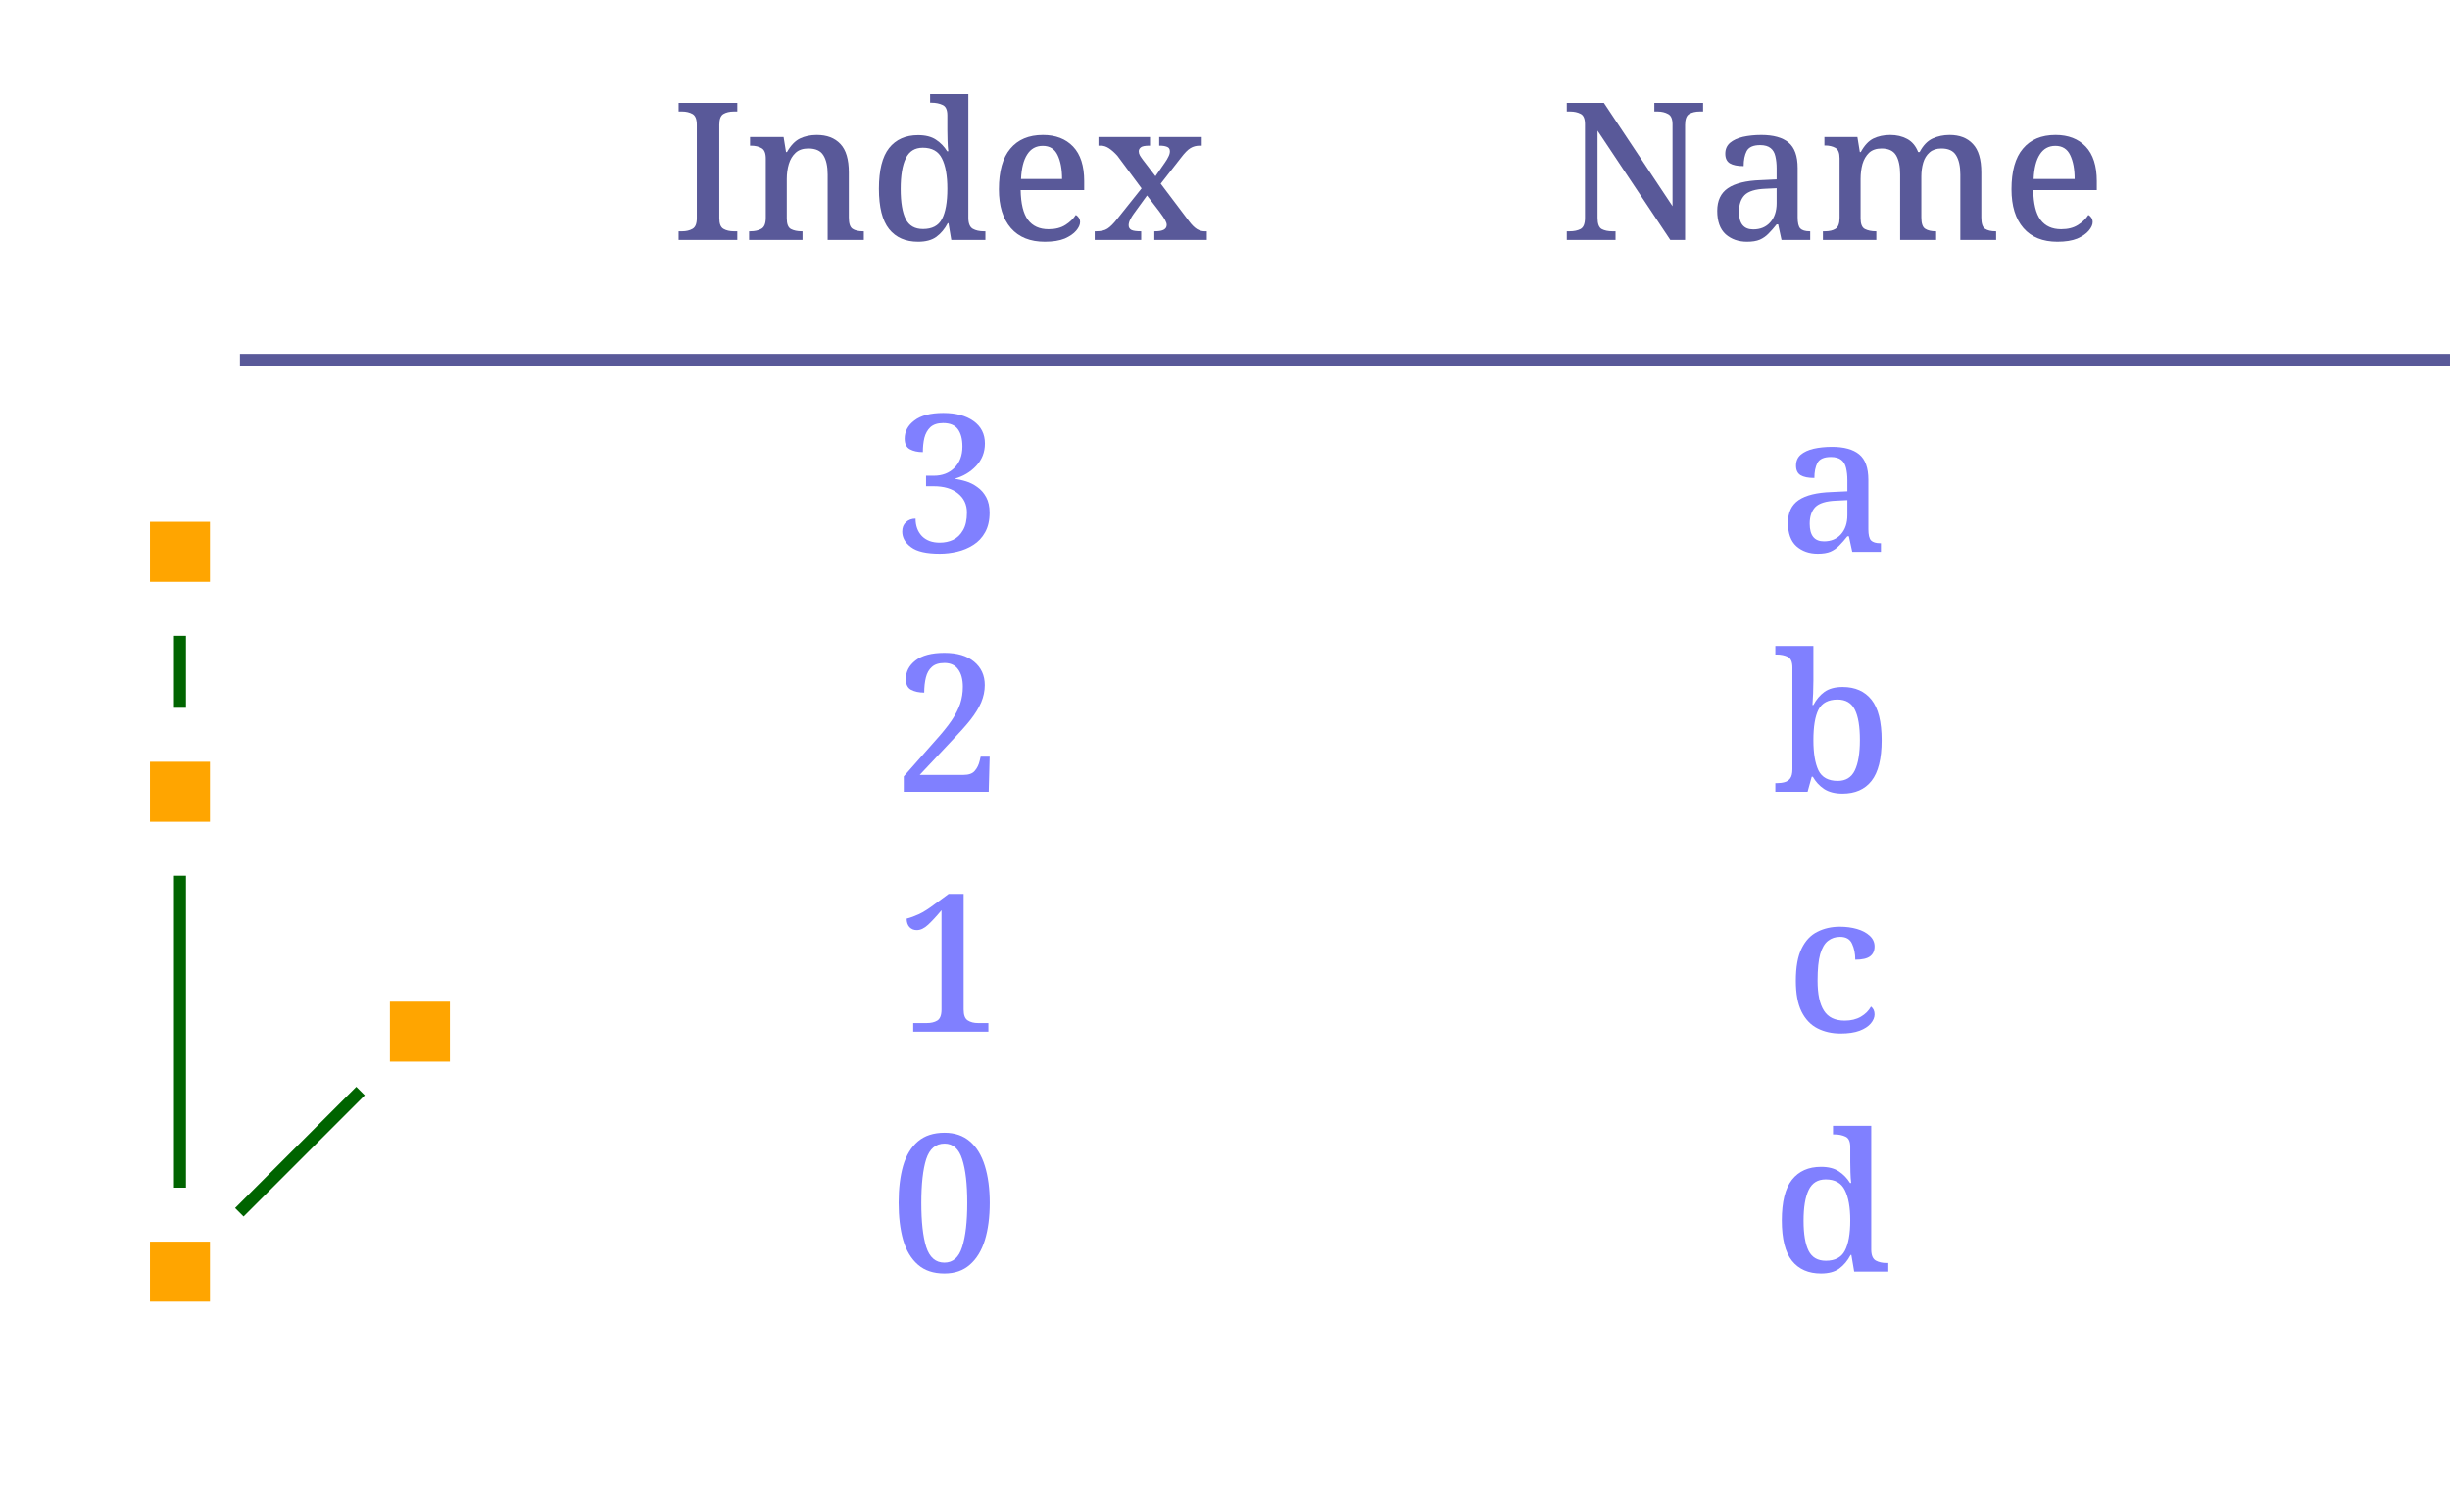
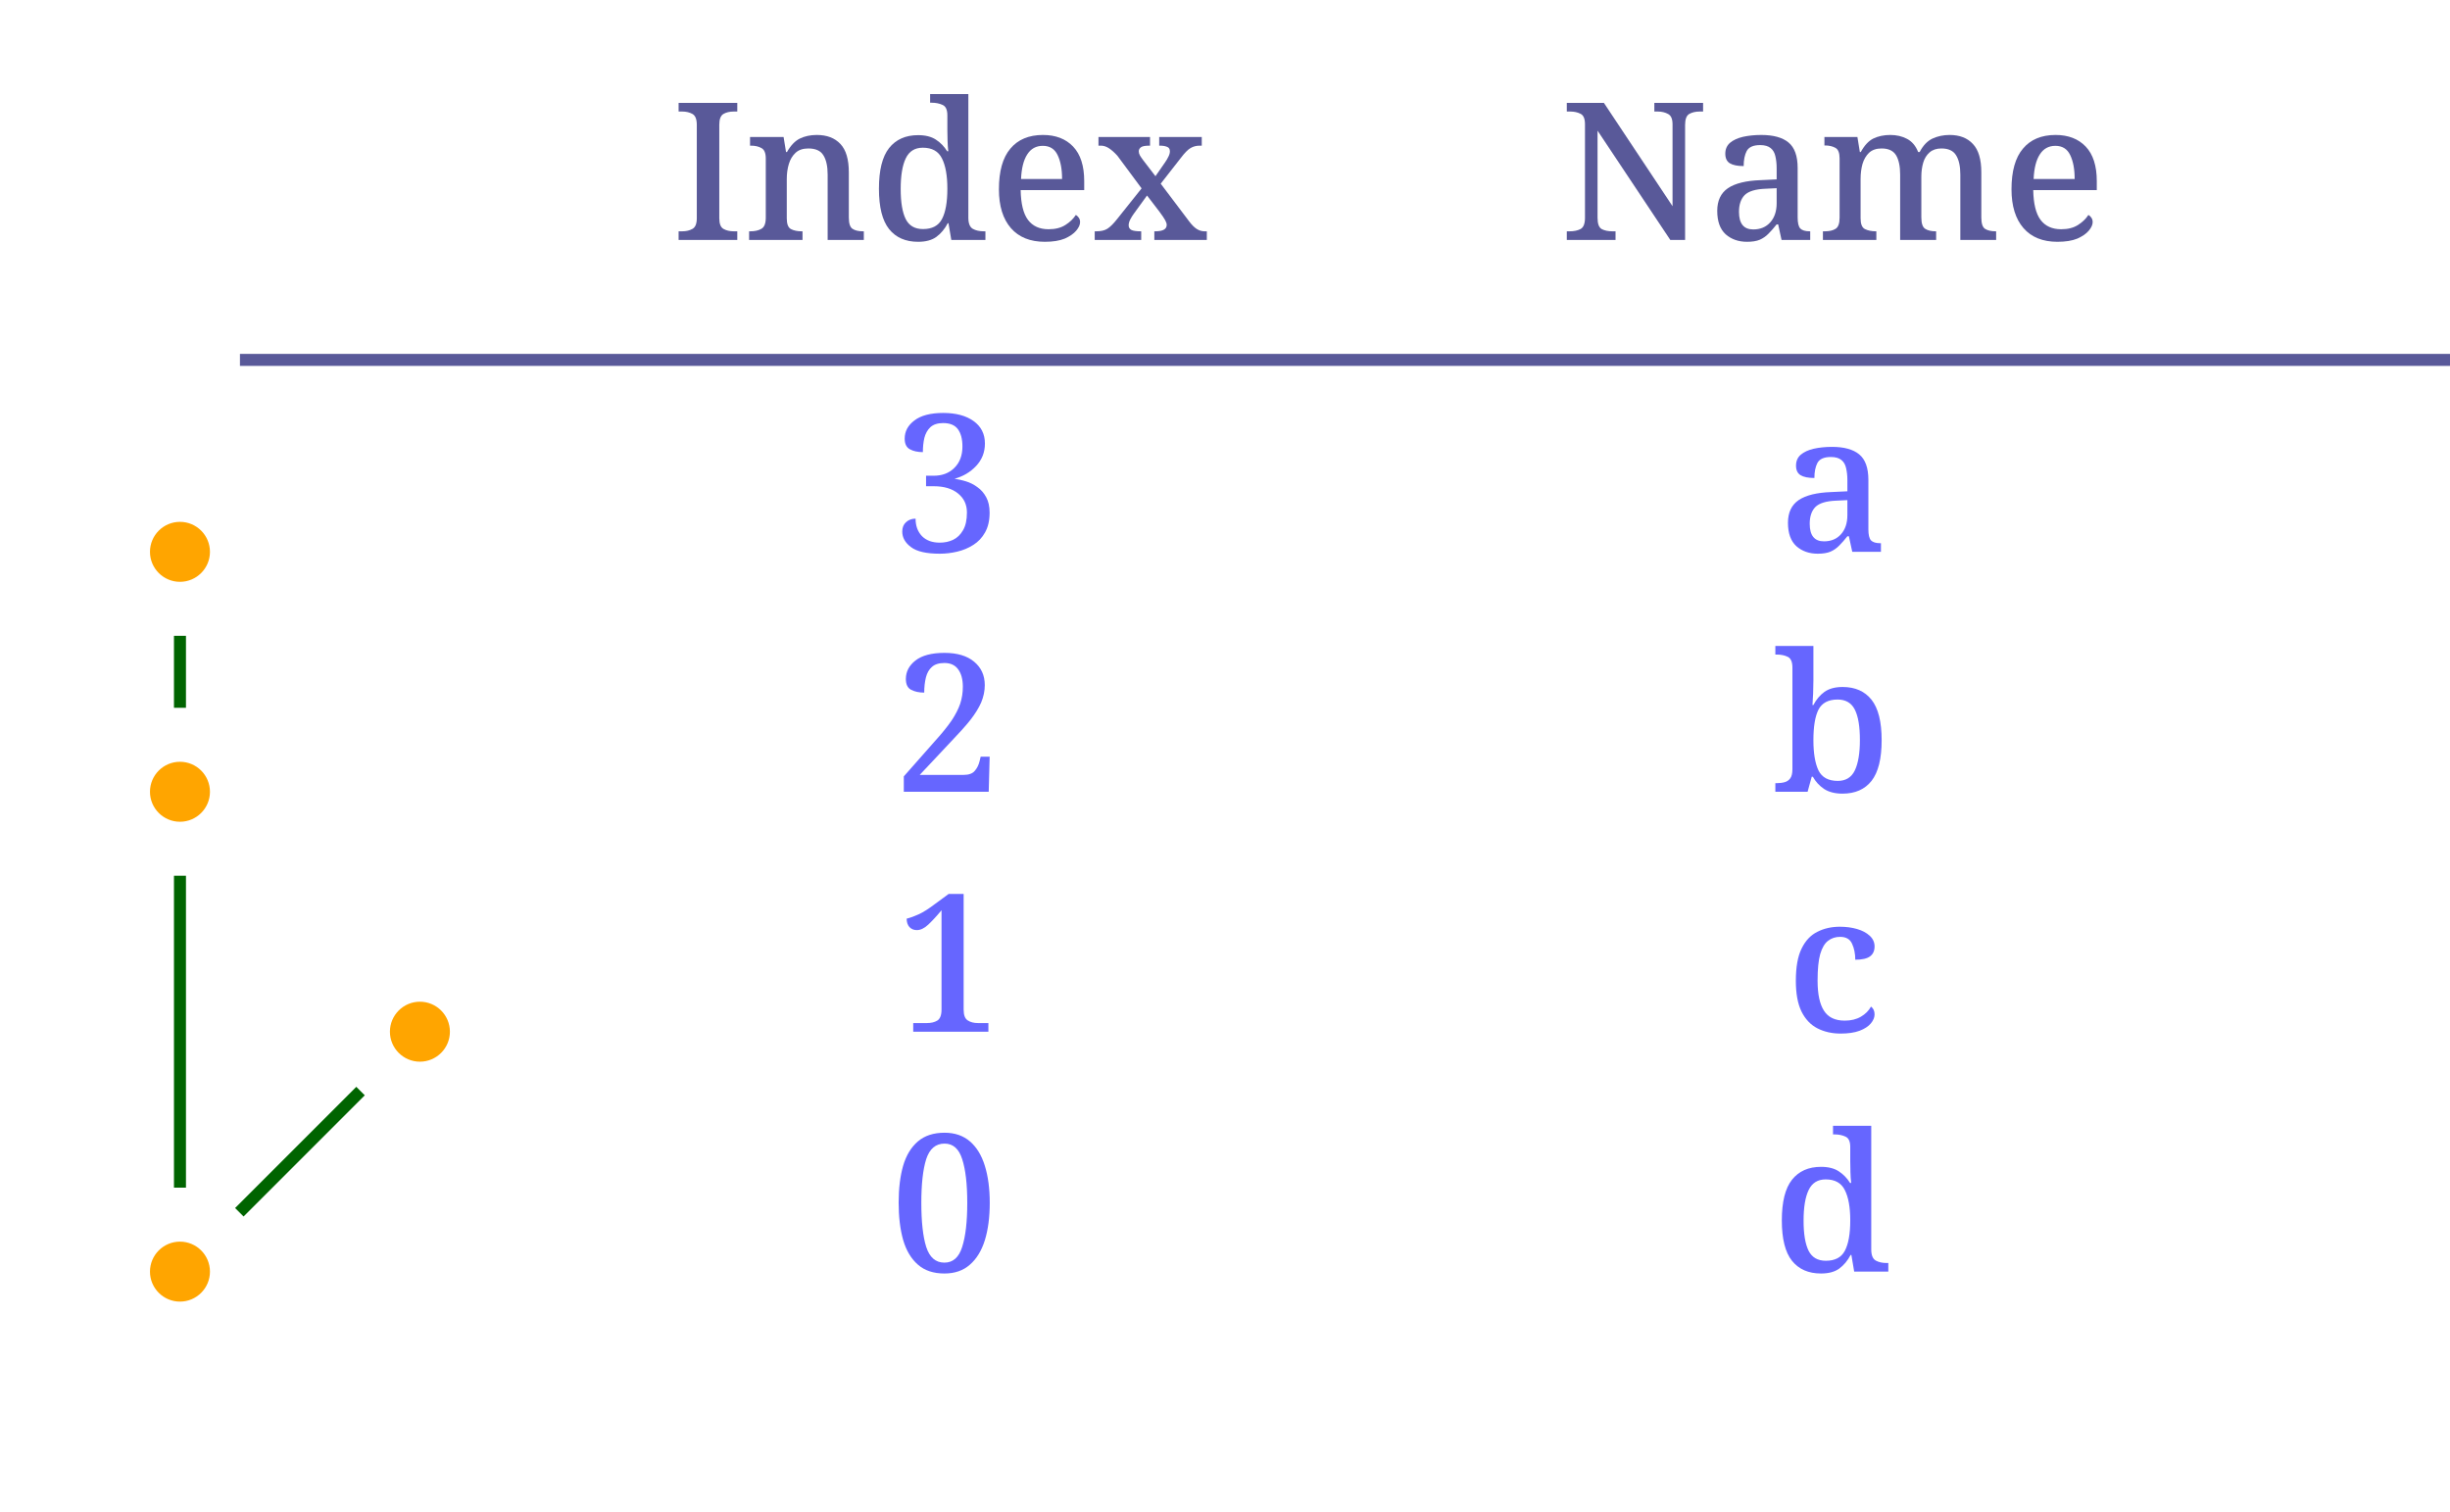
<svg xmlns="http://www.w3.org/2000/svg" xmlns:xlink="http://www.w3.org/1999/xlink" width="204.208" height="126" viewBox="0 0 204.208 126">
  <defs>
    <g>
      <g id="glyph-0-0">
        <path d="M 0.562 0 L 0.562 -0.719 L 0.875 -0.719 C 1.195 -0.719 1.477 -0.785 1.719 -0.922 C 1.957 -1.055 2.078 -1.352 2.078 -1.812 L 2.078 -9.594 C 2.078 -10.062 1.957 -10.363 1.719 -10.5 C 1.477 -10.633 1.195 -10.703 0.875 -10.703 L 0.562 -10.703 L 0.562 -11.422 L 5.453 -11.422 L 5.453 -10.703 L 5.156 -10.703 C 4.812 -10.703 4.523 -10.633 4.297 -10.5 C 4.066 -10.363 3.953 -10.062 3.953 -9.594 L 3.953 -1.812 C 3.953 -1.352 4.066 -1.055 4.297 -0.922 C 4.535 -0.785 4.82 -0.719 5.156 -0.719 L 5.453 -0.719 L 5.453 0 Z M 0.562 0 " />
      </g>
      <g id="glyph-0-1">
        <path d="M 0.422 0 L 0.422 -0.719 L 0.531 -0.719 C 0.895 -0.719 1.195 -0.785 1.438 -0.922 C 1.688 -1.055 1.812 -1.367 1.812 -1.859 L 1.812 -6.781 C 1.812 -7.238 1.691 -7.531 1.453 -7.656 C 1.223 -7.789 0.93 -7.859 0.578 -7.859 L 0.5 -7.859 L 0.5 -8.578 L 3.297 -8.578 L 3.5 -7.328 L 3.578 -7.328 C 3.891 -7.879 4.25 -8.254 4.656 -8.453 C 5.062 -8.648 5.531 -8.75 6.062 -8.75 C 6.906 -8.75 7.562 -8.5 8.031 -8 C 8.5 -7.508 8.734 -6.719 8.734 -5.625 L 8.734 -1.875 C 8.734 -1.375 8.836 -1.055 9.047 -0.922 C 9.254 -0.785 9.539 -0.719 9.906 -0.719 L 9.984 -0.719 L 9.984 0 L 6.969 0 L 6.969 -5.453 C 6.969 -6.148 6.848 -6.688 6.609 -7.062 C 6.379 -7.438 5.961 -7.625 5.359 -7.625 C 4.91 -7.625 4.555 -7.504 4.297 -7.266 C 4.035 -7.023 3.848 -6.711 3.734 -6.328 C 3.617 -5.941 3.562 -5.523 3.562 -5.078 L 3.562 -1.797 C 3.562 -1.328 3.676 -1.031 3.906 -0.906 C 4.145 -0.781 4.441 -0.719 4.797 -0.719 L 4.875 -0.719 L 4.875 0 Z M 0.422 0 " />
      </g>
      <g id="glyph-0-2">
        <path d="M 4.094 0.156 C 3.051 0.156 2.242 -0.195 1.672 -0.906 C 1.109 -1.613 0.828 -2.734 0.828 -4.266 C 0.828 -5.816 1.109 -6.945 1.672 -7.656 C 2.242 -8.375 3.051 -8.734 4.094 -8.734 C 4.707 -8.734 5.203 -8.609 5.578 -8.359 C 5.961 -8.109 6.273 -7.785 6.516 -7.391 L 6.609 -7.391 C 6.578 -7.648 6.555 -7.941 6.547 -8.266 C 6.535 -8.598 6.531 -8.895 6.531 -9.156 L 6.531 -10.391 C 6.531 -10.848 6.398 -11.133 6.141 -11.25 C 5.879 -11.375 5.57 -11.438 5.219 -11.438 L 5.094 -11.438 L 5.094 -12.156 L 8.281 -12.156 L 8.281 -1.844 C 8.281 -1.375 8.406 -1.066 8.656 -0.922 C 8.906 -0.785 9.207 -0.719 9.562 -0.719 L 9.703 -0.719 L 9.703 0 L 6.859 0 L 6.625 -1.391 L 6.562 -1.391 C 6.312 -0.91 5.992 -0.531 5.609 -0.25 C 5.234 0.02 4.727 0.156 4.094 0.156 Z M 4.5 -0.906 C 5.258 -0.906 5.785 -1.18 6.078 -1.734 C 6.379 -2.297 6.531 -3.141 6.531 -4.266 C 6.531 -5.367 6.379 -6.211 6.078 -6.797 C 5.785 -7.391 5.254 -7.688 4.484 -7.688 C 3.816 -7.688 3.344 -7.391 3.062 -6.797 C 2.781 -6.211 2.641 -5.363 2.641 -4.25 C 2.641 -3.133 2.781 -2.297 3.062 -1.734 C 3.344 -1.18 3.82 -0.906 4.5 -0.906 Z M 4.5 -0.906 " />
      </g>
      <g id="glyph-0-3">
        <path d="M 4.672 0.156 C 3.453 0.156 2.508 -0.223 1.844 -0.984 C 1.176 -1.754 0.844 -2.832 0.844 -4.219 C 0.844 -5.727 1.16 -6.859 1.797 -7.609 C 2.43 -8.367 3.336 -8.75 4.516 -8.75 C 5.578 -8.75 6.414 -8.426 7.031 -7.781 C 7.645 -7.133 7.953 -6.176 7.953 -4.906 L 7.953 -4.156 L 2.656 -4.156 C 2.676 -3.02 2.879 -2.191 3.266 -1.672 C 3.66 -1.148 4.234 -0.891 4.984 -0.891 C 5.547 -0.891 6.016 -1.008 6.391 -1.25 C 6.766 -1.488 7.051 -1.766 7.25 -2.078 C 7.332 -2.047 7.41 -1.977 7.484 -1.875 C 7.566 -1.77 7.609 -1.641 7.609 -1.484 C 7.609 -1.266 7.5 -1.023 7.281 -0.766 C 7.07 -0.516 6.754 -0.297 6.328 -0.109 C 5.898 0.066 5.348 0.156 4.672 0.156 Z M 6.109 -5.078 C 6.109 -5.898 5.984 -6.566 5.734 -7.078 C 5.492 -7.586 5.082 -7.844 4.5 -7.844 C 3.938 -7.844 3.504 -7.602 3.203 -7.125 C 2.898 -6.656 2.727 -5.973 2.688 -5.078 Z M 6.109 -5.078 " />
      </g>
      <g id="glyph-0-4">
        <path d="M 0.109 0 L 0.109 -0.719 L 0.25 -0.719 C 0.633 -0.719 0.941 -0.789 1.172 -0.938 C 1.398 -1.082 1.672 -1.352 1.984 -1.75 L 4.016 -4.297 L 2 -7.016 C 1.758 -7.285 1.523 -7.492 1.297 -7.641 C 1.078 -7.785 0.852 -7.859 0.625 -7.859 L 0.422 -7.859 L 0.422 -8.578 L 4.719 -8.578 L 4.719 -7.859 L 4.672 -7.859 C 4.305 -7.859 4.066 -7.812 3.953 -7.719 C 3.836 -7.625 3.781 -7.516 3.781 -7.391 C 3.781 -7.273 3.812 -7.16 3.875 -7.047 C 3.938 -6.941 4.023 -6.812 4.141 -6.656 L 5.172 -5.312 L 5.953 -6.438 C 6.078 -6.613 6.176 -6.781 6.25 -6.938 C 6.332 -7.094 6.375 -7.242 6.375 -7.391 C 6.375 -7.586 6.289 -7.711 6.125 -7.766 C 5.969 -7.828 5.77 -7.859 5.531 -7.859 L 5.484 -7.859 L 5.484 -8.578 L 9.031 -8.578 L 9.031 -7.859 L 8.875 -7.859 C 8.57 -7.859 8.312 -7.789 8.094 -7.656 C 7.875 -7.531 7.602 -7.254 7.281 -6.828 L 5.609 -4.688 L 7.969 -1.562 C 8.195 -1.258 8.414 -1.039 8.625 -0.906 C 8.832 -0.781 9.039 -0.719 9.25 -0.719 L 9.453 -0.719 L 9.453 0 L 5.078 0 L 5.078 -0.719 L 5.156 -0.719 C 5.789 -0.719 6.109 -0.895 6.109 -1.25 C 6.109 -1.363 6.066 -1.492 5.984 -1.641 C 5.91 -1.785 5.75 -2.023 5.5 -2.359 L 4.469 -3.703 L 3.359 -2.172 C 3.266 -2.047 3.172 -1.895 3.078 -1.719 C 2.984 -1.539 2.938 -1.375 2.938 -1.219 C 2.938 -1.039 3.016 -0.91 3.172 -0.828 C 3.328 -0.754 3.582 -0.719 3.938 -0.719 L 3.984 -0.719 L 3.984 0 Z M 0.109 0 " />
      </g>
      <g id="glyph-0-5">
        <path d="M 0.562 0 L 0.562 -0.719 L 0.812 -0.719 C 1.164 -0.719 1.461 -0.781 1.703 -0.906 C 1.953 -1.039 2.078 -1.352 2.078 -1.844 L 2.078 -9.641 C 2.078 -10.109 1.953 -10.398 1.703 -10.516 C 1.461 -10.641 1.176 -10.703 0.844 -10.703 L 0.562 -10.703 L 0.562 -11.422 L 3.656 -11.422 L 9.375 -2.812 L 9.375 -9.641 C 9.375 -10.086 9.25 -10.375 9 -10.5 C 8.758 -10.633 8.473 -10.703 8.141 -10.703 L 7.859 -10.703 L 7.859 -11.422 L 11.922 -11.422 L 11.922 -10.703 L 11.625 -10.703 C 11.289 -10.703 11.004 -10.633 10.766 -10.5 C 10.535 -10.363 10.422 -10.055 10.422 -9.578 L 10.422 0 L 9.188 0 L 3.125 -9.109 L 3.125 -1.844 C 3.125 -1.352 3.238 -1.039 3.469 -0.906 C 3.707 -0.781 4 -0.719 4.344 -0.719 L 4.625 -0.719 L 4.625 0 Z M 0.562 0 " />
      </g>
      <g id="glyph-0-6">
        <path d="M 3.266 0.156 C 2.555 0.156 1.961 -0.051 1.484 -0.469 C 1.016 -0.895 0.781 -1.547 0.781 -2.422 C 0.781 -3.273 1.078 -3.906 1.672 -4.312 C 2.273 -4.719 3.188 -4.941 4.406 -4.984 L 5.734 -5.047 L 5.734 -5.969 C 5.734 -6.352 5.695 -6.691 5.625 -6.984 C 5.562 -7.273 5.43 -7.5 5.234 -7.656 C 5.035 -7.82 4.742 -7.906 4.359 -7.906 C 3.785 -7.906 3.41 -7.738 3.234 -7.406 C 3.066 -7.082 2.984 -6.664 2.984 -6.156 C 2.473 -6.156 2.086 -6.234 1.828 -6.391 C 1.578 -6.547 1.453 -6.812 1.453 -7.188 C 1.453 -7.562 1.582 -7.863 1.844 -8.094 C 2.113 -8.32 2.473 -8.488 2.922 -8.594 C 3.379 -8.695 3.891 -8.75 4.453 -8.75 C 5.461 -8.75 6.219 -8.539 6.719 -8.125 C 7.227 -7.707 7.484 -7 7.484 -6 L 7.484 -1.875 C 7.484 -1.426 7.555 -1.117 7.703 -0.953 C 7.859 -0.797 8.117 -0.719 8.484 -0.719 L 8.531 -0.719 L 8.531 0 L 6.141 0 L 5.859 -1.297 L 5.734 -1.297 C 5.504 -1.004 5.281 -0.75 5.062 -0.531 C 4.852 -0.312 4.609 -0.141 4.328 -0.016 C 4.055 0.098 3.703 0.156 3.266 0.156 Z M 3.781 -0.875 C 4.375 -0.875 4.848 -1.07 5.203 -1.469 C 5.555 -1.863 5.734 -2.395 5.734 -3.062 L 5.734 -4.312 L 4.797 -4.266 C 3.961 -4.234 3.383 -4.055 3.062 -3.734 C 2.75 -3.41 2.594 -2.945 2.594 -2.344 C 2.594 -1.363 2.988 -0.875 3.781 -0.875 Z M 3.781 -0.875 " />
      </g>
      <g id="glyph-0-7">
        <path d="M 0.422 0 L 0.422 -0.719 L 0.594 -0.719 C 0.957 -0.719 1.25 -0.785 1.469 -0.922 C 1.695 -1.055 1.812 -1.367 1.812 -1.859 L 1.812 -6.797 C 1.812 -7.254 1.695 -7.547 1.469 -7.672 C 1.238 -7.805 0.945 -7.875 0.594 -7.875 L 0.547 -7.875 L 0.547 -8.578 L 3.297 -8.578 L 3.5 -7.328 L 3.578 -7.328 C 3.879 -7.879 4.227 -8.254 4.625 -8.453 C 5.031 -8.648 5.5 -8.75 6.031 -8.75 C 6.562 -8.75 7.031 -8.641 7.438 -8.422 C 7.852 -8.203 8.16 -7.836 8.359 -7.328 L 8.484 -7.328 C 8.773 -7.879 9.133 -8.254 9.562 -8.453 C 9.988 -8.648 10.461 -8.75 10.984 -8.75 C 11.816 -8.75 12.461 -8.5 12.922 -8 C 13.391 -7.508 13.625 -6.719 13.625 -5.625 L 13.625 -1.875 C 13.625 -1.375 13.727 -1.055 13.938 -0.922 C 14.156 -0.785 14.445 -0.719 14.812 -0.719 L 14.859 -0.719 L 14.859 0 L 11.875 0 L 11.875 -5.453 C 11.875 -6.148 11.754 -6.688 11.516 -7.062 C 11.285 -7.438 10.879 -7.625 10.297 -7.625 C 9.891 -7.625 9.562 -7.516 9.312 -7.297 C 9.062 -7.078 8.883 -6.789 8.781 -6.438 C 8.676 -6.082 8.625 -5.695 8.625 -5.281 L 8.625 -1.875 C 8.625 -1.375 8.734 -1.055 8.953 -0.922 C 9.172 -0.785 9.457 -0.719 9.812 -0.719 L 9.859 -0.719 L 9.859 0 L 6.859 0 L 6.859 -5.453 C 6.859 -6.148 6.742 -6.688 6.516 -7.062 C 6.285 -7.438 5.883 -7.625 5.312 -7.625 C 4.875 -7.625 4.523 -7.504 4.266 -7.266 C 4.016 -7.023 3.832 -6.711 3.719 -6.328 C 3.613 -5.941 3.562 -5.523 3.562 -5.078 L 3.562 -1.797 C 3.562 -1.328 3.68 -1.031 3.922 -0.906 C 4.172 -0.781 4.473 -0.719 4.828 -0.719 L 4.875 -0.719 L 4.875 0 Z M 0.422 0 " />
      </g>
      <g id="glyph-0-8">
        <path d="M 3.953 0.156 C 2.848 0.156 2.051 -0.023 1.562 -0.391 C 1.07 -0.754 0.828 -1.188 0.828 -1.688 C 0.828 -2.02 0.93 -2.281 1.141 -2.469 C 1.348 -2.664 1.613 -2.766 1.938 -2.766 C 1.938 -2.172 2.113 -1.688 2.469 -1.312 C 2.832 -0.945 3.328 -0.766 3.953 -0.766 C 4.359 -0.766 4.727 -0.844 5.062 -1 C 5.406 -1.164 5.68 -1.43 5.891 -1.797 C 6.109 -2.16 6.219 -2.656 6.219 -3.281 C 6.219 -3.938 5.973 -4.461 5.484 -4.859 C 4.992 -5.266 4.312 -5.469 3.438 -5.469 L 2.812 -5.469 L 2.812 -6.344 L 3.453 -6.344 C 4.16 -6.344 4.734 -6.562 5.172 -7 C 5.617 -7.438 5.844 -8.031 5.844 -8.781 C 5.844 -9.395 5.719 -9.875 5.469 -10.219 C 5.219 -10.562 4.805 -10.734 4.234 -10.734 C 3.773 -10.734 3.422 -10.617 3.172 -10.391 C 2.93 -10.16 2.766 -9.863 2.672 -9.5 C 2.586 -9.133 2.547 -8.738 2.547 -8.312 C 2.117 -8.312 1.758 -8.391 1.469 -8.547 C 1.176 -8.703 1.031 -9 1.031 -9.438 C 1.031 -10.039 1.301 -10.547 1.844 -10.953 C 2.383 -11.367 3.188 -11.578 4.25 -11.578 C 5.301 -11.578 6.141 -11.352 6.766 -10.906 C 7.398 -10.457 7.719 -9.832 7.719 -9.031 C 7.719 -8.301 7.473 -7.676 6.984 -7.156 C 6.504 -6.645 5.906 -6.289 5.188 -6.094 C 5.477 -6.051 5.797 -5.977 6.141 -5.875 C 6.484 -5.77 6.801 -5.609 7.094 -5.391 C 7.395 -5.18 7.641 -4.898 7.828 -4.547 C 8.016 -4.203 8.109 -3.773 8.109 -3.266 C 8.109 -2.617 7.984 -2.07 7.734 -1.625 C 7.492 -1.188 7.164 -0.836 6.75 -0.578 C 6.344 -0.316 5.895 -0.129 5.406 -0.016 C 4.926 0.098 4.441 0.156 3.953 0.156 Z M 3.953 0.156 " />
      </g>
      <g id="glyph-0-9">
        <path d="M 0.891 0 L 0.891 -1.281 L 3.469 -4.203 C 4.07 -4.867 4.539 -5.445 4.875 -5.938 C 5.207 -6.438 5.445 -6.906 5.594 -7.344 C 5.738 -7.789 5.812 -8.258 5.812 -8.75 C 5.812 -9.375 5.68 -9.859 5.422 -10.203 C 5.172 -10.555 4.789 -10.734 4.281 -10.734 C 3.82 -10.734 3.473 -10.625 3.234 -10.406 C 2.992 -10.195 2.828 -9.906 2.734 -9.531 C 2.641 -9.156 2.594 -8.734 2.594 -8.266 C 2.164 -8.266 1.801 -8.344 1.5 -8.5 C 1.207 -8.656 1.062 -8.957 1.062 -9.406 C 1.062 -10.008 1.328 -10.52 1.859 -10.938 C 2.398 -11.363 3.207 -11.578 4.281 -11.578 C 5.344 -11.578 6.164 -11.332 6.75 -10.844 C 7.344 -10.352 7.641 -9.703 7.641 -8.891 C 7.641 -8.398 7.539 -7.922 7.344 -7.453 C 7.145 -6.992 6.844 -6.504 6.438 -5.984 C 6.031 -5.473 5.508 -4.891 4.875 -4.234 L 2.219 -1.406 L 5.875 -1.406 C 6.312 -1.406 6.625 -1.52 6.812 -1.75 C 7.008 -1.977 7.145 -2.258 7.219 -2.594 L 7.297 -2.922 L 8.047 -2.922 L 7.969 0 Z M 0.891 0 " />
      </g>
      <g id="glyph-0-10">
        <path d="M 5.875 0.156 C 5.25 0.156 4.738 0.023 4.344 -0.234 C 3.957 -0.492 3.645 -0.832 3.406 -1.25 L 3.312 -1.25 L 2.969 0 L 0.281 0 L 0.281 -0.719 L 0.406 -0.719 C 0.633 -0.719 0.848 -0.742 1.047 -0.797 C 1.242 -0.848 1.398 -0.953 1.516 -1.109 C 1.641 -1.273 1.703 -1.531 1.703 -1.875 L 1.703 -10.359 C 1.703 -10.828 1.57 -11.125 1.312 -11.25 C 1.051 -11.375 0.75 -11.438 0.406 -11.438 L 0.281 -11.438 L 0.281 -12.156 L 3.453 -12.156 L 3.453 -9.281 C 3.453 -9.082 3.445 -8.848 3.438 -8.578 C 3.438 -8.305 3.426 -8.047 3.406 -7.797 C 3.395 -7.547 3.383 -7.359 3.375 -7.234 L 3.453 -7.234 C 3.691 -7.691 4 -8.055 4.375 -8.328 C 4.758 -8.598 5.266 -8.734 5.891 -8.734 C 6.93 -8.734 7.734 -8.379 8.297 -7.672 C 8.859 -6.961 9.141 -5.836 9.141 -4.297 C 9.141 -2.754 8.859 -1.625 8.297 -0.906 C 7.734 -0.195 6.926 0.156 5.875 0.156 Z M 5.484 -0.906 C 6.148 -0.906 6.625 -1.195 6.906 -1.781 C 7.188 -2.375 7.328 -3.219 7.328 -4.312 C 7.328 -5.445 7.188 -6.289 6.906 -6.844 C 6.625 -7.406 6.145 -7.688 5.469 -7.688 C 4.695 -7.688 4.164 -7.406 3.875 -6.844 C 3.594 -6.289 3.453 -5.441 3.453 -4.297 C 3.453 -3.211 3.594 -2.375 3.875 -1.781 C 4.164 -1.195 4.703 -0.906 5.484 -0.906 Z M 5.484 -0.906 " />
      </g>
      <g id="glyph-0-11">
        <path d="M 1.5 0 L 1.5 -0.719 L 2.641 -0.719 C 2.984 -0.719 3.27 -0.785 3.5 -0.922 C 3.738 -1.066 3.859 -1.375 3.859 -1.844 L 3.859 -10.125 C 3.453 -9.633 3.082 -9.234 2.75 -8.922 C 2.426 -8.617 2.109 -8.469 1.797 -8.469 C 1.555 -8.469 1.352 -8.551 1.188 -8.719 C 1.031 -8.895 0.953 -9.129 0.953 -9.422 C 1.273 -9.504 1.617 -9.629 1.984 -9.797 C 2.359 -9.973 2.805 -10.258 3.328 -10.656 L 4.453 -11.484 L 5.703 -11.484 L 5.703 -1.844 C 5.703 -1.383 5.816 -1.082 6.047 -0.938 C 6.273 -0.789 6.562 -0.719 6.906 -0.719 L 7.766 -0.719 L 7.766 0 Z M 1.5 0 " />
      </g>
      <g id="glyph-0-12">
        <path d="M 4.578 0.156 C 3.848 0.156 3.203 0.008 2.641 -0.281 C 2.078 -0.57 1.633 -1.039 1.312 -1.688 C 1 -2.332 0.844 -3.18 0.844 -4.234 C 0.844 -5.391 1.004 -6.289 1.328 -6.938 C 1.648 -7.594 2.086 -8.055 2.641 -8.328 C 3.191 -8.609 3.816 -8.75 4.516 -8.75 C 5.023 -8.75 5.5 -8.688 5.938 -8.562 C 6.375 -8.438 6.727 -8.25 7 -8 C 7.27 -7.75 7.406 -7.453 7.406 -7.109 C 7.406 -6.742 7.281 -6.469 7.031 -6.281 C 6.781 -6.094 6.367 -6 5.797 -6 C 5.797 -6.508 5.707 -6.953 5.531 -7.328 C 5.363 -7.711 5.031 -7.906 4.531 -7.906 C 4.145 -7.906 3.812 -7.797 3.531 -7.578 C 3.25 -7.367 3.031 -7 2.875 -6.469 C 2.727 -5.945 2.656 -5.207 2.656 -4.25 C 2.656 -3.133 2.832 -2.301 3.188 -1.75 C 3.539 -1.195 4.117 -0.922 4.922 -0.922 C 5.441 -0.922 5.891 -1.031 6.266 -1.25 C 6.641 -1.469 6.922 -1.75 7.109 -2.094 C 7.305 -1.945 7.406 -1.727 7.406 -1.438 C 7.406 -1.188 7.301 -0.938 7.094 -0.688 C 6.883 -0.438 6.57 -0.234 6.156 -0.078 C 5.738 0.078 5.211 0.156 4.578 0.156 Z M 4.578 0.156 " />
      </g>
      <g id="glyph-0-13">
        <path d="M 4.5 0.156 C 3.594 0.156 2.859 -0.086 2.297 -0.578 C 1.734 -1.066 1.32 -1.754 1.062 -2.641 C 0.812 -3.523 0.688 -4.562 0.688 -5.75 C 0.688 -6.926 0.812 -7.953 1.062 -8.828 C 1.32 -9.703 1.734 -10.379 2.297 -10.859 C 2.859 -11.336 3.598 -11.578 4.516 -11.578 C 5.367 -11.578 6.07 -11.336 6.625 -10.859 C 7.188 -10.379 7.602 -9.695 7.875 -8.812 C 8.145 -7.938 8.281 -6.91 8.281 -5.734 C 8.281 -4.547 8.145 -3.508 7.875 -2.625 C 7.602 -1.75 7.188 -1.066 6.625 -0.578 C 6.07 -0.086 5.363 0.156 4.5 0.156 Z M 4.5 -0.75 C 5.219 -0.75 5.711 -1.188 5.984 -2.062 C 6.266 -2.938 6.406 -4.16 6.406 -5.734 C 6.406 -7.297 6.266 -8.508 5.984 -9.375 C 5.711 -10.238 5.223 -10.672 4.516 -10.672 C 3.773 -10.672 3.266 -10.238 2.984 -9.375 C 2.711 -8.508 2.578 -7.297 2.578 -5.734 C 2.578 -4.16 2.711 -2.938 2.984 -2.062 C 3.266 -1.188 3.77 -0.75 4.5 -0.75 Z M 4.5 -0.75 " />
      </g>
    </g>
  </defs>
  <g fill="rgb(35%, 35%, 60%)" fill-opacity="1">
    <use xlink:href="#glyph-0-0" x="56" y="20" />
    <use xlink:href="#glyph-0-1" x="62.016" y="20" />
    <use xlink:href="#glyph-0-2" x="72.432" y="20" />
    <use xlink:href="#glyph-0-3" x="82.416" y="20" />
    <use xlink:href="#glyph-0-4" x="91.136" y="20" />
  </g>
  <g fill="rgb(35%, 35%, 60%)" fill-opacity="1">
    <use xlink:href="#glyph-0-5" x="130.031" y="20" />
    <use xlink:href="#glyph-0-6" x="142.351" y="20" />
    <use xlink:href="#glyph-0-7" x="151.519" y="20" />
    <use xlink:href="#glyph-0-3" x="166.815" y="20" />
  </g>
  <path fill="none" stroke-width="1" stroke-linecap="butt" stroke-linejoin="miter" stroke="rgb(35%, 35%, 60%)" stroke-opacity="1" stroke-miterlimit="10" d="M 20 30 L 204.207 30 " />
  <path fill="none" stroke-width="1" stroke-linecap="butt" stroke-linejoin="miter" stroke="rgb(0%, 39.216%, 0%)" stroke-opacity="1" stroke-miterlimit="10" d="M 15 53 L 15 59 " />
-   <path fill-rule="nonzero" fill="rgb(100%, 64.706%, 0%)" fill-opacity="1" d="M 12.5 43.5 L 12.5 48.5 L 17.5 48.5 L 17.5 43.5 L 12.5 43.5 " />
-   <g fill="rgb(50%, 50%, 100%)" fill-opacity="1">
+   <path fill-rule="nonzero" fill="rgb(100%, 64.706%, 0%)" fill-opacity="1" d="M 17.5 46 C 17.5 47.379 16.379 48.5 15 48.5 C 13.621 48.5 12.5 47.379 12.5 46 C 12.5 44.621 13.621 43.5 15 43.5 C 16.379 43.5 17.5 44.621 17.5 46 " />
+   <g fill="rgb(40%, 40%, 100%)" fill-opacity="1">
    <use xlink:href="#glyph-0-8" x="74.375" y="46" />
  </g>
-   <g fill="rgb(50%, 50%, 100%)" fill-opacity="1">
+   <g fill="rgb(40%, 40%, 100%)" fill-opacity="1">
    <use xlink:href="#glyph-0-6" x="148.246" y="46" />
  </g>
  <path fill="none" stroke-width="1" stroke-linecap="butt" stroke-linejoin="miter" stroke="rgb(0%, 39.216%, 0%)" stroke-opacity="1" stroke-miterlimit="10" d="M 15 73 L 15 99 " />
-   <path fill-rule="nonzero" fill="rgb(100%, 64.706%, 0%)" fill-opacity="1" d="M 12.5 63.5 L 12.5 68.5 L 17.5 68.5 L 17.5 63.5 L 12.5 63.5 " />
-   <g fill="rgb(50%, 50%, 100%)" fill-opacity="1">
+   <path fill-rule="nonzero" fill="rgb(100%, 64.706%, 0%)" fill-opacity="1" d="M 17.5 66 C 17.5 67.379 16.379 68.5 15 68.5 C 13.621 68.5 12.5 67.379 12.5 66 C 12.5 64.621 13.621 63.5 15 63.5 C 16.379 63.5 17.5 64.621 17.5 66 " />
+   <g fill="rgb(40%, 40%, 100%)" fill-opacity="1">
    <use xlink:href="#glyph-0-9" x="74.441" y="66" />
  </g>
-   <g fill="rgb(50%, 50%, 100%)" fill-opacity="1">
+   <g fill="rgb(40%, 40%, 100%)" fill-opacity="1">
    <use xlink:href="#glyph-0-10" x="147.695" y="66" />
  </g>
  <path fill="none" stroke-width="1" stroke-linecap="butt" stroke-linejoin="miter" stroke="rgb(0%, 39.216%, 0%)" stroke-opacity="1" stroke-miterlimit="10" d="M 30.051 90.949 L 19.949 101.051 " />
-   <path fill-rule="nonzero" fill="rgb(100%, 64.706%, 0%)" fill-opacity="1" d="M 32.5 83.5 L 32.5 88.5 L 37.5 88.5 L 37.5 83.5 L 32.5 83.5 " />
-   <g fill="rgb(50%, 50%, 100%)" fill-opacity="1">
+   <path fill-rule="nonzero" fill="rgb(100%, 64.706%, 0%)" fill-opacity="1" d="M 37.5 86 C 37.5 87.379 36.379 88.5 35 88.5 C 33.621 88.5 32.5 87.379 32.5 86 C 32.5 84.621 33.621 83.5 35 83.5 C 36.379 83.5 37.5 84.621 37.5 86 " />
+   <g fill="rgb(40%, 40%, 100%)" fill-opacity="1">
    <use xlink:href="#glyph-0-11" x="74.617" y="86" />
  </g>
-   <g fill="rgb(50%, 50%, 100%)" fill-opacity="1">
+   <g fill="rgb(40%, 40%, 100%)" fill-opacity="1">
    <use xlink:href="#glyph-0-12" x="148.84" y="86" />
  </g>
-   <path fill-rule="nonzero" fill="rgb(100%, 64.706%, 0%)" fill-opacity="1" d="M 12.5 103.5 L 12.5 108.5 L 17.5 108.5 L 17.5 103.5 L 12.5 103.5 " />
-   <g fill="rgb(50%, 50%, 100%)" fill-opacity="1">
+   <path fill-rule="nonzero" fill="rgb(100%, 64.706%, 0%)" fill-opacity="1" d="M 156.871 86 L 17.5 106 C 17.5 107.379 16.379 108.5 15 108.5 C 13.621 108.5 12.5 107.379 12.5 106 C 12.5 104.621 13.621 103.5 15 103.5 C 16.379 103.5 17.5 104.621 17.5 106 " />
+   <g fill="rgb(40%, 40%, 100%)" fill-opacity="1">
    <use xlink:href="#glyph-0-13" x="74.215" y="106" />
  </g>
-   <g fill="rgb(50%, 50%, 100%)" fill-opacity="1">
+   <g fill="rgb(40%, 40%, 100%)" fill-opacity="1">
    <use xlink:href="#glyph-0-2" x="147.688" y="106" />
  </g>
</svg>
